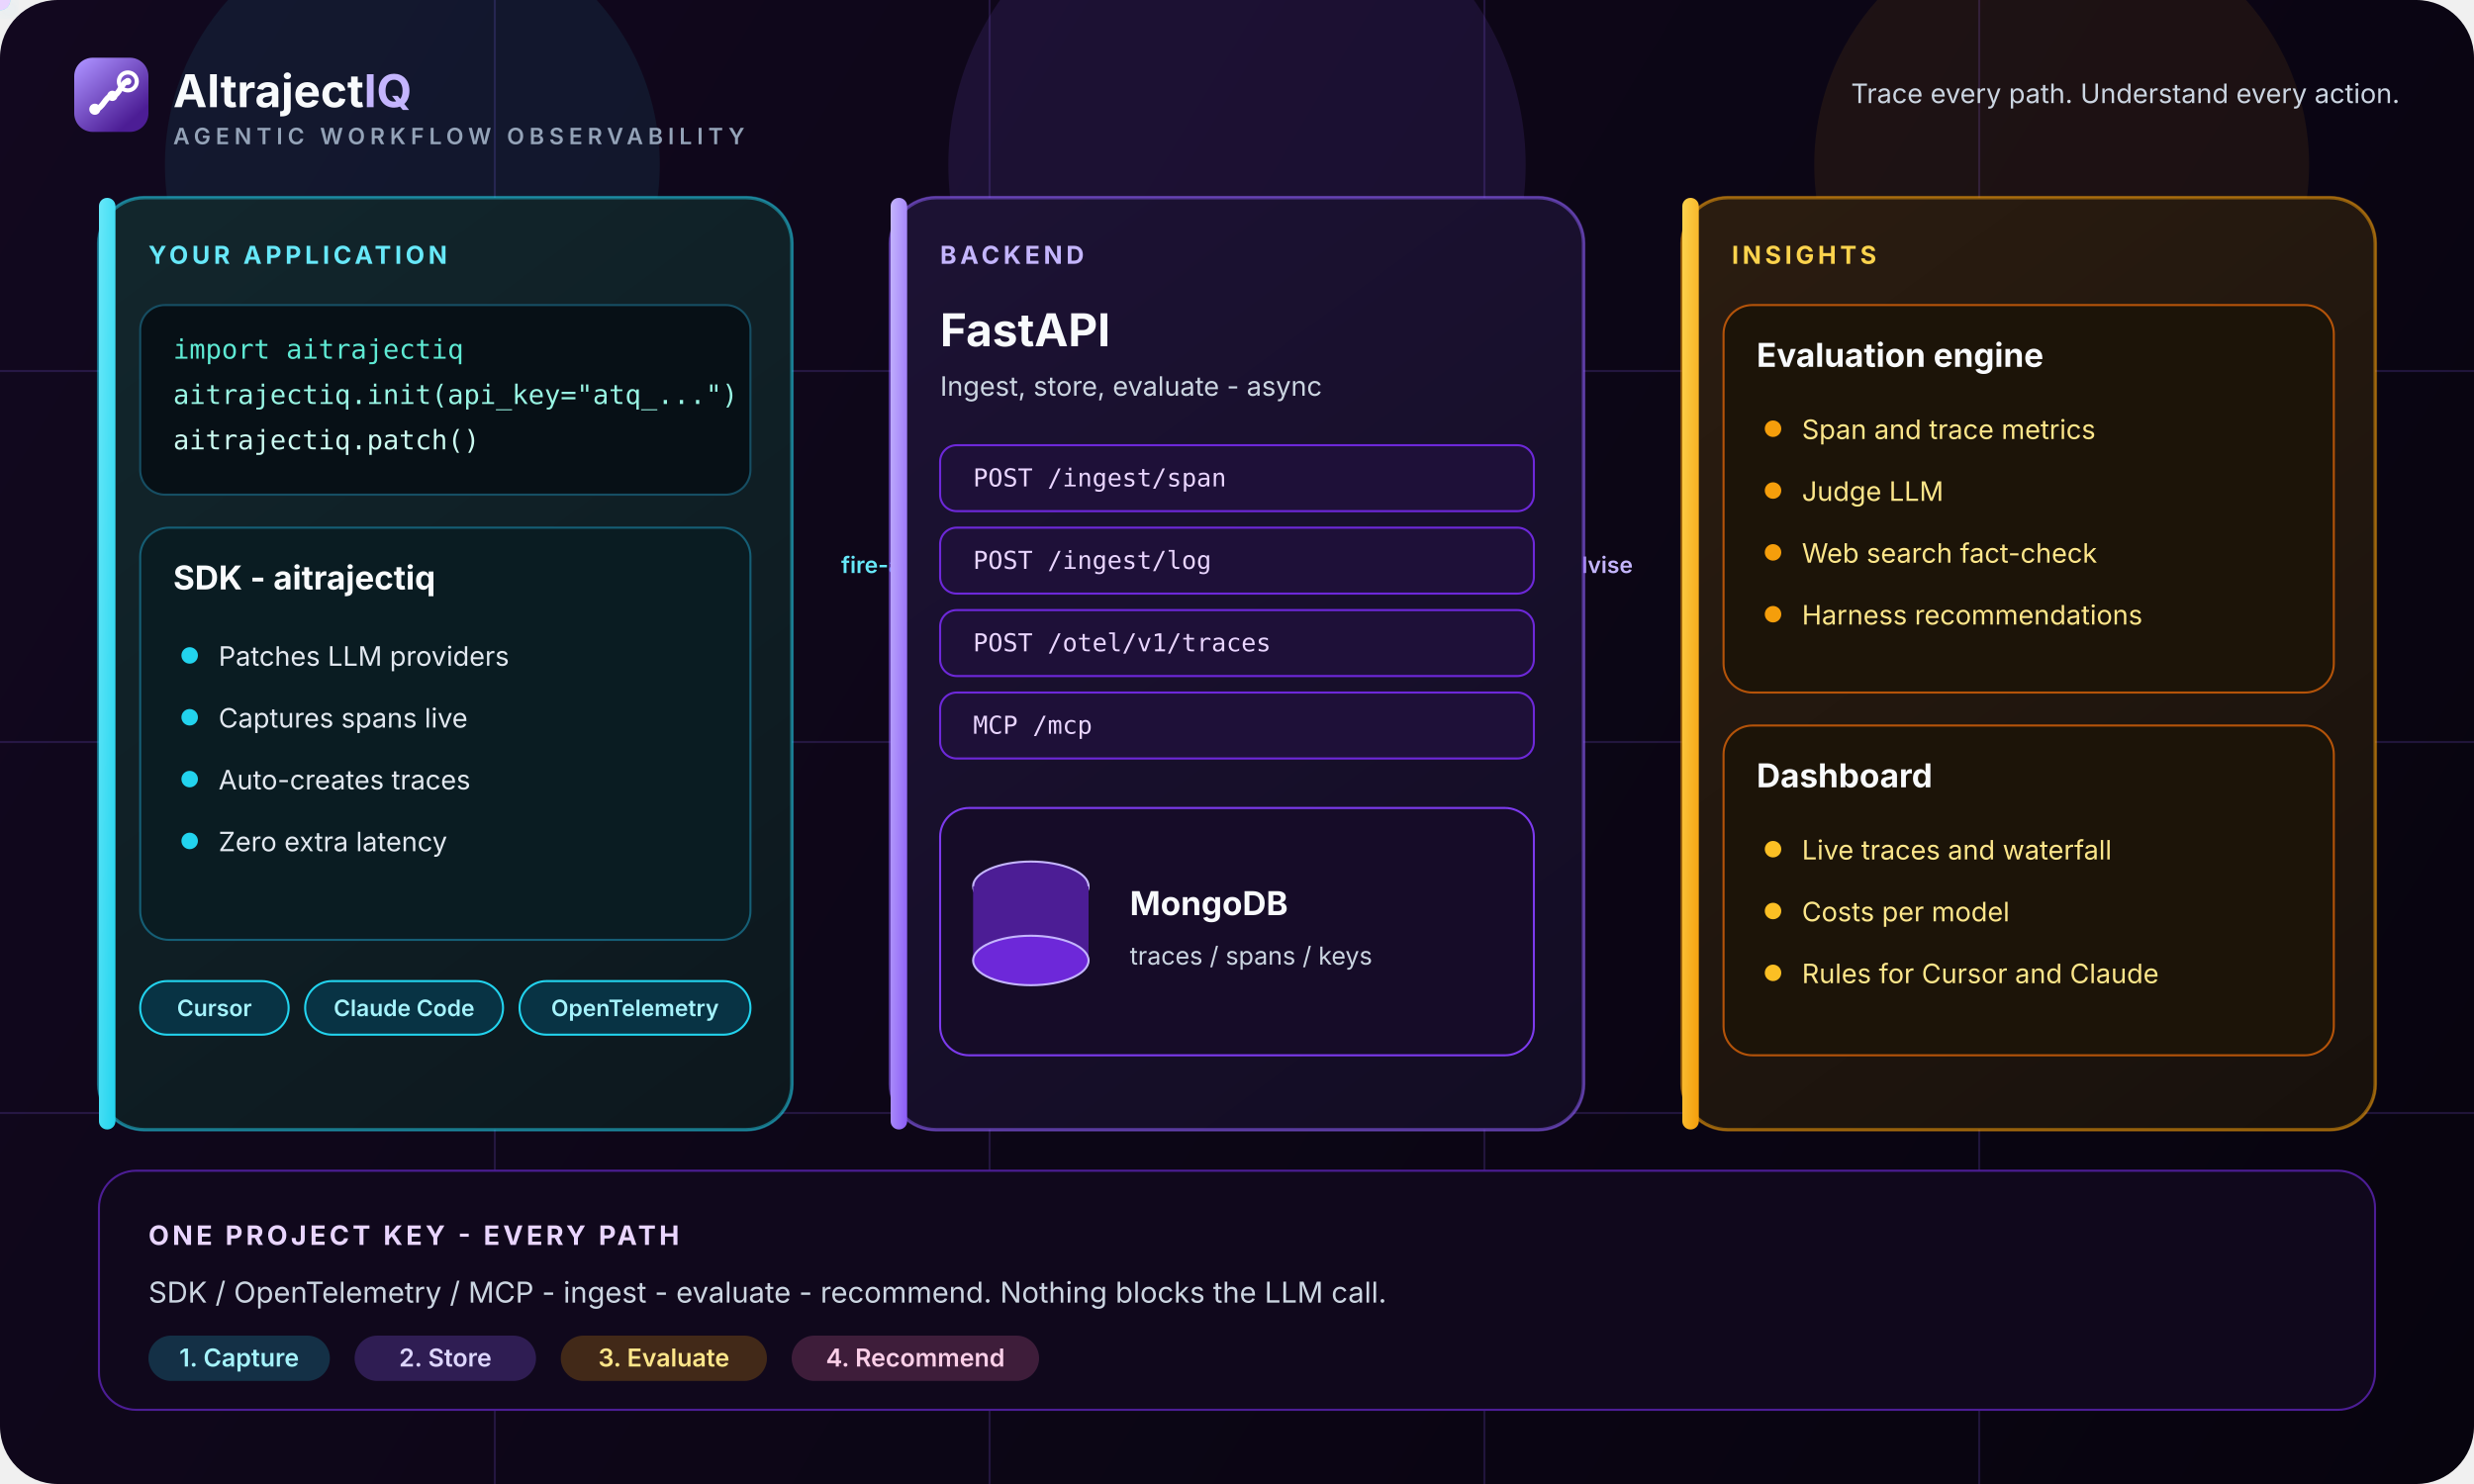
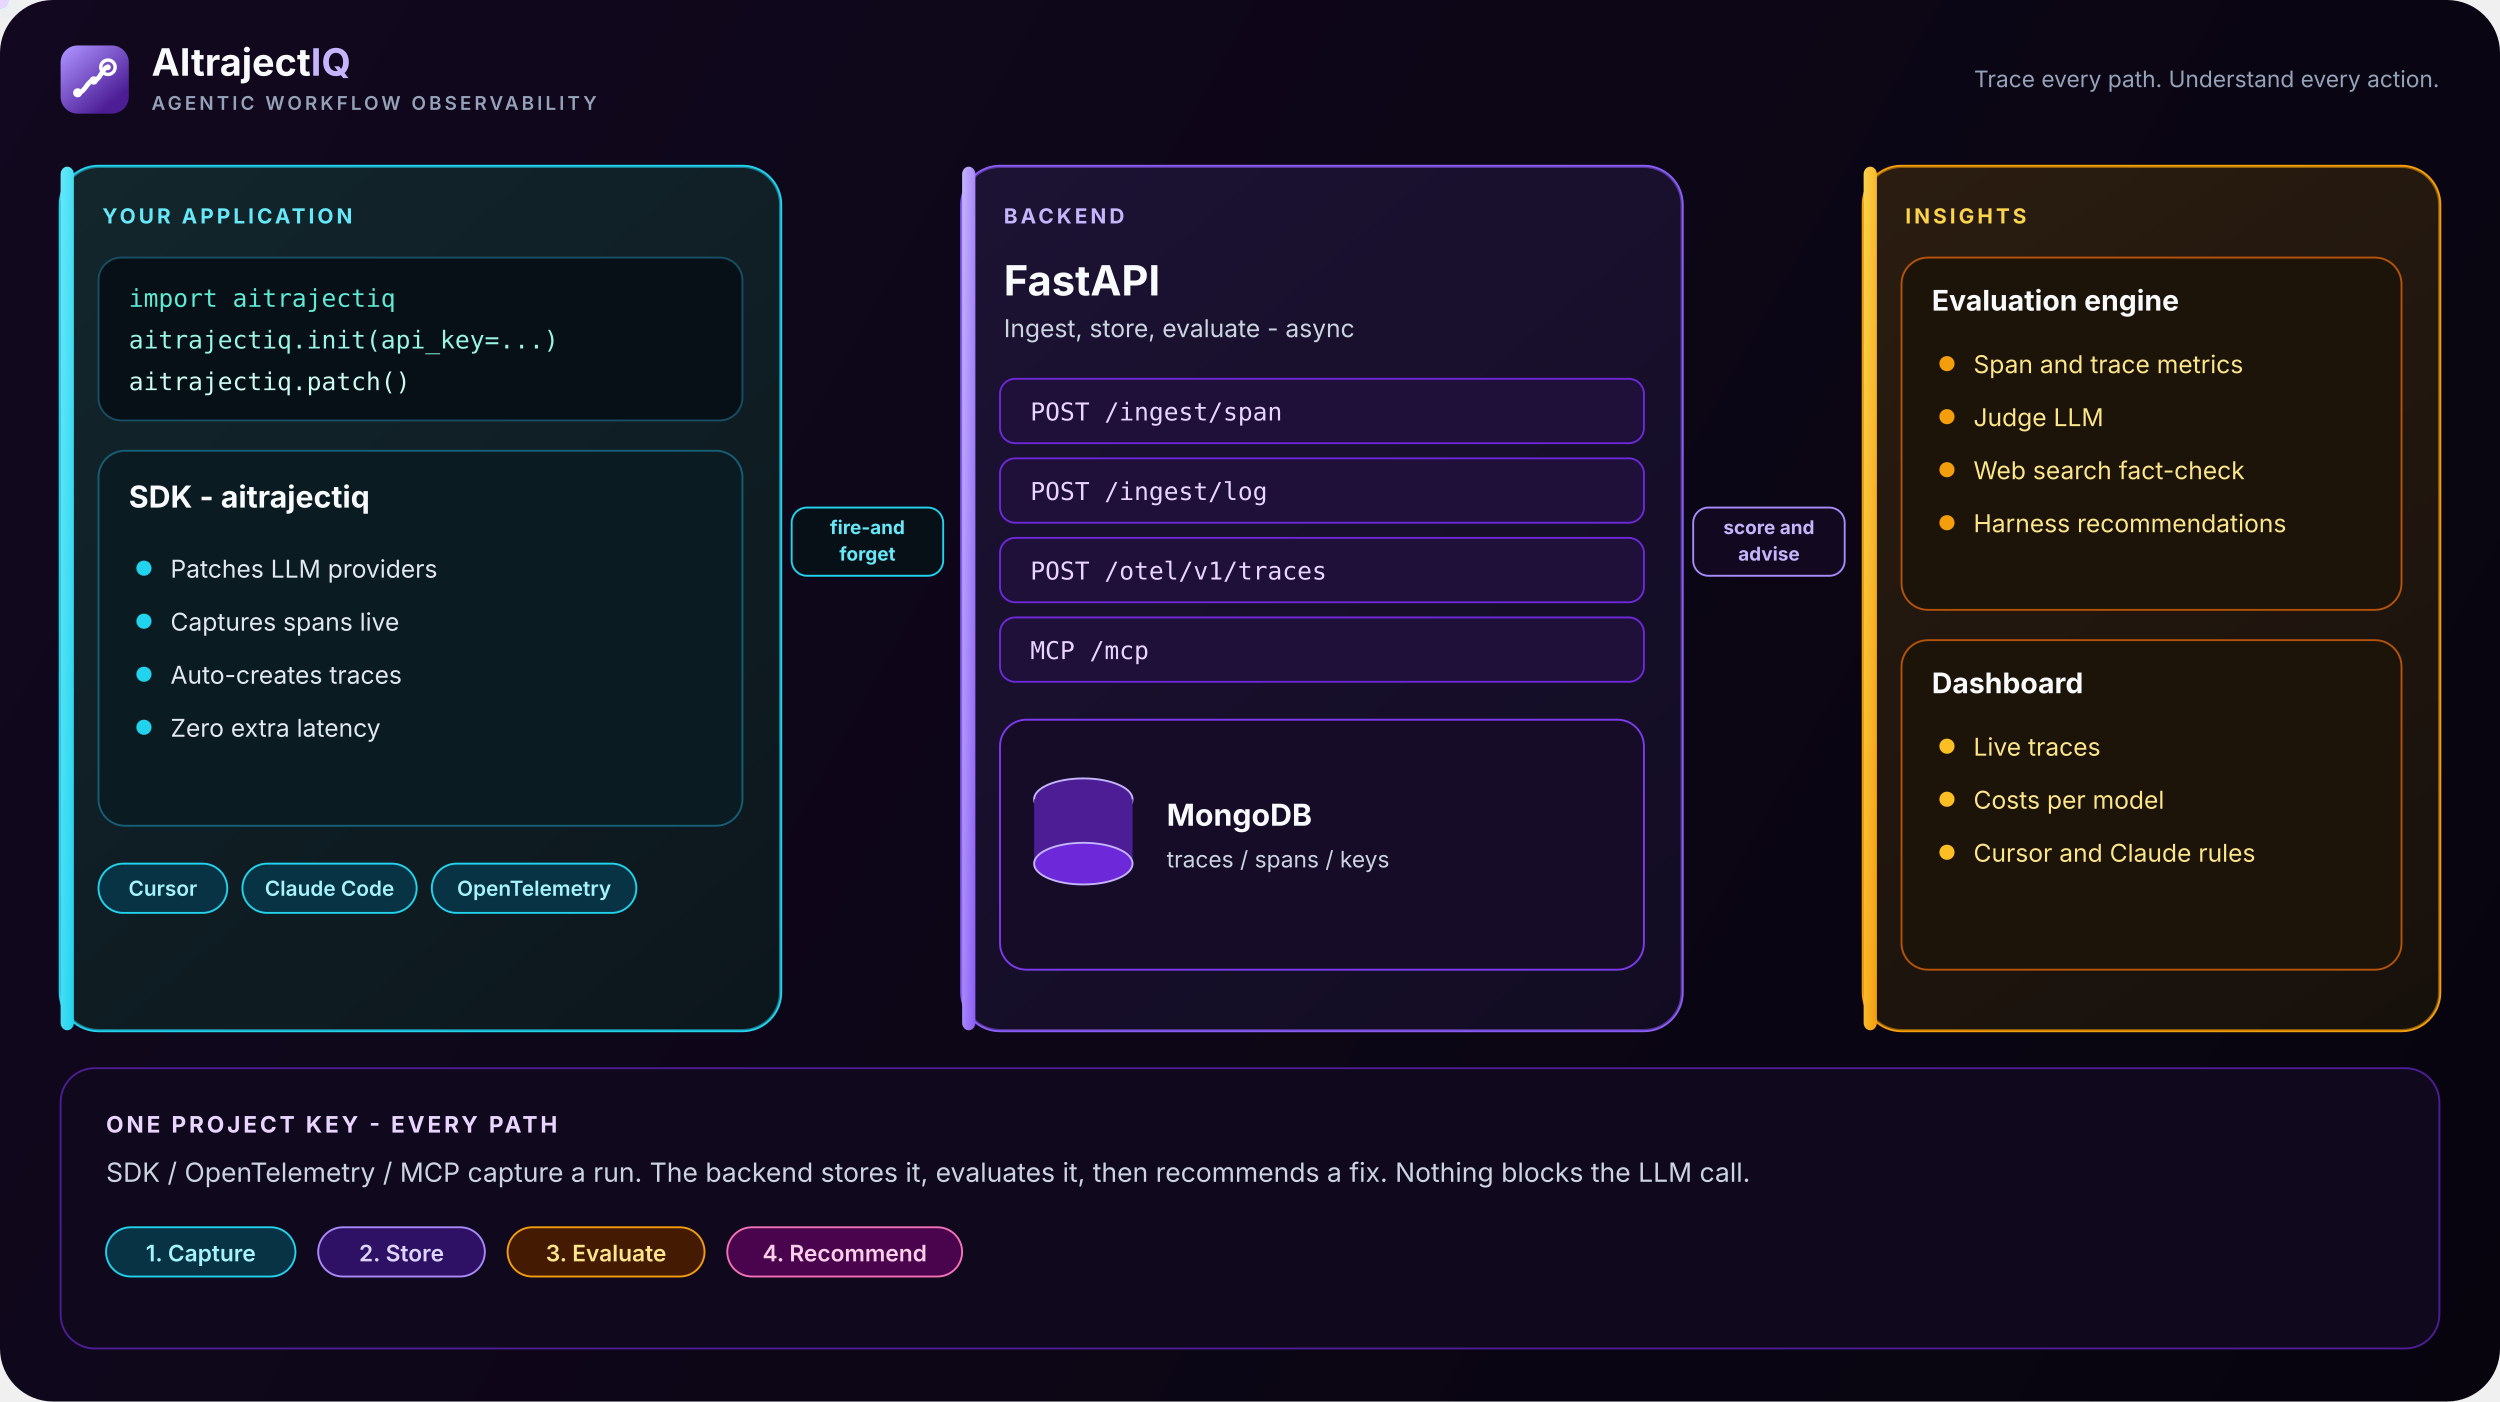
- <svg xmlns="http://www.w3.org/2000/svg" viewBox="0 0 1200 720" role="img" aria-labelledby="title desc">
+ <svg xmlns="http://www.w3.org/2000/svg" viewBox="0 0 1320 740" role="img" aria-labelledby="title desc">
  <defs>
-     <linearGradient id="page" x1="0" y1="0" x2="1200" y2="720" gradientUnits="userSpaceOnUse">
+     <linearGradient id="page" x1="0" y1="0" x2="1320" y2="740" gradientUnits="userSpaceOnUse">
      <stop offset="0" stop-color="#12081f" />
      <stop offset="1" stop-color="#07040e" />
    </linearGradient>
    <linearGradient id="mark" x1="4" y1="2" x2="28" y2="30" gradientUnits="userSpaceOnUse">
      <stop offset="0" stop-color="#a78bfa" />
      <stop offset="1" stop-color="#4c1d95" />
    </linearGradient>
-     <linearGradient id="card-app" x1="48" y1="132" x2="384" y2="588" gradientUnits="userSpaceOnUse">
+     <linearGradient id="card-app" x1="32" y1="108" x2="412" y2="560" gradientUnits="userSpaceOnUse">
      <stop offset="0" stop-color="#12262c" />
      <stop offset="1" stop-color="#0c161c" />
    </linearGradient>
-     <linearGradient id="card-back" x1="432" y1="132" x2="768" y2="588" gradientUnits="userSpaceOnUse">
+     <linearGradient id="card-back" x1="508" y1="108" x2="888" y2="560" gradientUnits="userSpaceOnUse">
      <stop offset="0" stop-color="#1c1233" />
      <stop offset="1" stop-color="#120c22" />
    </linearGradient>
-     <linearGradient id="card-ins" x1="816" y1="132" x2="1152" y2="588" gradientUnits="userSpaceOnUse">
+     <linearGradient id="card-ins" x1="984" y1="108" x2="1288" y2="560" gradientUnits="userSpaceOnUse">
      <stop offset="0" stop-color="#2a1c10" />
      <stop offset="1" stop-color="#16100c" />
    </linearGradient>
    <linearGradient id="cyan" x1="0" y1="0" x2="1" y2="1">
      <stop offset="0" stop-color="#67e8f9" />
      <stop offset="1" stop-color="#22d3ee" />
    </linearGradient>
    <linearGradient id="violet" x1="0" y1="0" x2="1" y2="1">
      <stop offset="0" stop-color="#c4b5fd" />
      <stop offset="1" stop-color="#8b5cf6" />
    </linearGradient>
    <linearGradient id="amber" x1="0" y1="0" x2="1" y2="1">
      <stop offset="0" stop-color="#fcd34d" />
      <stop offset="1" stop-color="#f59e0b" />
    </linearGradient>
-     <filter id="glow-cyan" x="-40%" y="-40%" width="180%" height="180%">
-       <feGaussianBlur stdDeviation="6" result="b" />
+     <filter id="glow-cyan" x="-50%" y="-50%" width="200%" height="200%">
+       <feGaussianBlur stdDeviation="5" result="b" />
      <feMerge>
        <feMergeNode in="b" />
        <feMergeNode in="SourceGraphic" />
      </feMerge>
    </filter>
-     <filter id="glow-violet" x="-40%" y="-40%" width="180%" height="180%">
-       <feGaussianBlur stdDeviation="7" result="b" />
+     <filter id="glow-violet" x="-50%" y="-50%" width="200%" height="200%">
+       <feGaussianBlur stdDeviation="5" result="b" />
      <feMerge>
        <feMergeNode in="b" />
        <feMergeNode in="SourceGraphic" />
      </feMerge>
    </filter>
-     <marker id="arrow-cyan" viewBox="0 0 10 10" refX="8" refY="5" markerWidth="8" markerHeight="8" orient="auto-start-reverse">
+     <marker id="arrow-cyan" viewBox="0 0 10 10" refX="9" refY="5" markerWidth="7" markerHeight="7" orient="auto-start-reverse">
      <path d="M0 0 L10 5 L0 10 z" fill="#67e8f9" />
    </marker>
-     <marker id="arrow-violet" viewBox="0 0 10 10" refX="8" refY="5" markerWidth="8" markerHeight="8" orient="auto-start-reverse">
+     <marker id="arrow-violet" viewBox="0 0 10 10" refX="9" refY="5" markerWidth="7" markerHeight="7" orient="auto-start-reverse">
      <path d="M0 0 L10 5 L0 10 z" fill="#c4b5fd" />
    </marker>
    <style type="text/css">
      
-       .flow { stroke-dasharray: 10 14; animation: dash 1.4s linear infinite; }
-       .flow-slow { stroke-dasharray: 8 16; animation: dash 2.2s linear infinite; }
+       .flow { stroke-dasharray: 8 12; animation: dash 1.4s linear infinite; }
+       .flow-slow { stroke-dasharray: 8 14; animation: dash 2s linear infinite; }
      .pulse { animation: pulse 2.4s ease-in-out infinite; }
      .pulse-2 { animation: pulse 2.4s ease-in-out 0.8s infinite; }
      .pulse-3 { animation: pulse 2.4s ease-in-out 1.6s infinite; }
-       .chip { animation: chip 3s ease-in-out infinite; }
-       @keyframes dash { to { stroke-dashoffset: -24; } }
+       @keyframes dash { to { stroke-dashoffset: -20; } }
      @keyframes pulse {
-         0%, 100% { opacity: 0.35; }
-         50% { opacity: 1; }
-       }
-       @keyframes chip {
-         0%, 100% { opacity: 0.7; }
-         50% { opacity: 1; }
+         0%, 100% { opacity: 0.28; }
+         50% { opacity: 0.85; }
      }
      
    </style>
  </defs>
-   <rect width="1200" height="720" rx="28" fill="url(#page)" />
-   <g opacity="0.18" stroke="#8b5cf6" stroke-width="1">
-     <path d="M0 180 H1200 M0 360 H1200 M0 540 H1200 M240 0 V720 M480 0 V720 M720 0 V720 M960 0 V720" />
+   <rect width="1320" height="740" rx="28" fill="url(#page)" />
+   <g transform="translate(32 24)">
+     <rect width="36" height="36" rx="9" fill="url(#mark)" />
+     <path d="M9 25C13 25 14 18.5 17.5 18.5S22 11.5 25 11.5" fill="none" stroke="#fff" stroke-width="2.5" stroke-linecap="round" />
+     <circle cx="9" cy="25" r="2.4" fill="#fff" />
+     <circle cx="17.5" cy="18.5" r="2.2" fill="#fff" />
+     <circle cx="25" cy="11.5" r="3.8" fill="none" stroke="#fff" stroke-width="1.8" />
+     <circle cx="25" cy="11.5" r="1.5" fill="#fff" />
+     <text x="48" y="16" fill="#f8fafc" font-family="Segoe UI, Inter, Arial, sans-serif" font-size="20" font-weight="700">AItraject<tspan fill="#c4b5fd">IQ</tspan>
+     </text>
+     <text x="48" y="34" fill="#94a3b8" font-family="Segoe UI, Inter, Arial, sans-serif" font-size="10" font-weight="600" letter-spacing="1.6">AGENTIC WORKFLOW OBSERVABILITY</text>
  </g>
-   <circle class="pulse" cx="200" cy="80" r="120" fill="#22d3ee" opacity="0.08" />
-   <circle class="pulse-2" cx="600" cy="80" r="140" fill="#8b5cf6" opacity="0.12" />
-   <circle class="pulse-3" cx="1000" cy="80" r="120" fill="#f59e0b" opacity="0.08" />
-   <g transform="translate(36 28)">
-     <rect width="36" height="36" rx="9" fill="url(#mark)" />
-     <g transform="translate(2 2) scale(1)">
-       <path d="M8 23C12 23 13 16.5 16.5 16.5S21 9.5 24 9.5" fill="none" stroke="#fff" stroke-width="2.75" stroke-linecap="round" />
-       <circle cx="8" cy="23" r="2.7" fill="#fff" />
-       <circle cx="16.5" cy="16.5" r="2.5" fill="#fff" />
-       <circle cx="24" cy="9.5" r="4.35" fill="none" stroke="#fff" stroke-width="2" />
-       <circle cx="24" cy="9.5" r="1.7" fill="#fff" />
-     </g>
-     <text x="48" y="24" fill="#f8fafc" font-family="Segoe UI, Inter, Arial, sans-serif" font-size="22" font-weight="700">AItraject<tspan fill="#c4b5fd">IQ</tspan>
-     </text>
-     <text x="48" y="42" fill="#94a3b8" font-family="Segoe UI, Inter, Arial, sans-serif" font-size="11" font-weight="600" letter-spacing="2.4">AGENTIC WORKFLOW OBSERVABILITY</text>
+   <text x="1288" y="46" text-anchor="end" fill="#94a3b8" font-family="Segoe UI, Inter, Arial, sans-serif" font-size="12">Trace every path. Understand every action.</text>
+   <g class="pulse">
+     <rect x="32" y="88" width="380" height="456" rx="20" fill="none" stroke="#22d3ee" stroke-width="2" />
  </g>
-   <text x="1164" y="50" text-anchor="end" fill="#cbd5e1" font-family="Segoe UI, Inter, Arial, sans-serif" font-size="13">Trace every path. Understand every action.</text>
-   <path id="p1" d="M384 300 C408 300 408 300 432 300" fill="none" stroke="#67e8f9" stroke-width="3" marker-end="url(#arrow-cyan)" class="flow" filter="url(#glow-cyan)" />
-   <path id="p2" d="M768 300 C792 300 792 300 816 300" fill="none" stroke="#c4b5fd" stroke-width="3" marker-end="url(#arrow-violet)" class="flow-slow" filter="url(#glow-violet)" />
-   <circle r="5" fill="#67e8f9" filter="url(#glow-cyan)">
-     <animateMotion dur="1.6s" repeatCount="indefinite" path="M384 300 C408 300 408 300 432 300" />
+   <rect x="32" y="88" width="380" height="456" rx="20" fill="url(#card-app)" stroke="#22d3ee" stroke-opacity="0.5" stroke-width="1.4" />
+   <rect x="32" y="88" width="7" height="456" rx="4" fill="url(#cyan)" />
+   <text x="54" y="118" fill="#67e8f9" font-family="Segoe UI, Inter, Arial, sans-serif" font-size="11" font-weight="700" letter-spacing="1.6">YOUR APPLICATION</text>
+   <rect x="52" y="136" width="340" height="86" rx="12" fill="#071016" stroke="#164e63" />
+   <text x="68" y="162" fill="#5eead4" font-family="Consolas, ui-monospace, monospace" font-size="13">import aitrajectiq</text>
+   <text x="68" y="184" fill="#99f6e4" font-family="Consolas, ui-monospace, monospace" font-size="13">aitrajectiq.init(api_key=...)</text>
+   <text x="68" y="206" fill="#ccfbf1" font-family="Consolas, ui-monospace, monospace" font-size="13">aitrajectiq.patch()</text>
+   <rect x="52" y="238" width="340" height="198" rx="14" fill="#0a1c22" stroke="#155e75" />
+   <text x="68" y="268" fill="#f8fafc" font-family="Segoe UI, Inter, Arial, sans-serif" font-size="16" font-weight="700">SDK - aitrajectiq</text>
+   <circle cx="76" cy="300" r="4" fill="#22d3ee" />
+   <text x="90" y="305" fill="#e2e8f0" font-family="Segoe UI, Inter, Arial, sans-serif" font-size="13">Patches LLM providers</text>
+   <circle cx="76" cy="328" r="4" fill="#22d3ee" />
+   <text x="90" y="333" fill="#e2e8f0" font-family="Segoe UI, Inter, Arial, sans-serif" font-size="13">Captures spans live</text>
+   <circle cx="76" cy="356" r="4" fill="#22d3ee" />
+   <text x="90" y="361" fill="#e2e8f0" font-family="Segoe UI, Inter, Arial, sans-serif" font-size="13">Auto-creates traces</text>
+   <circle cx="76" cy="384" r="4" fill="#22d3ee" />
+   <text x="90" y="389" fill="#e2e8f0" font-family="Segoe UI, Inter, Arial, sans-serif" font-size="13">Zero extra latency</text>
+   <g font-family="Segoe UI, Inter, Arial, sans-serif" font-size="11" font-weight="600">
+     <rect x="52" y="456" width="68" height="26" rx="13" fill="#083344" stroke="#22d3ee" />
+     <text x="86" y="473" text-anchor="middle" fill="#a5f3fc">Cursor</text>
+     <rect x="128" y="456" width="92" height="26" rx="13" fill="#083344" stroke="#22d3ee" />
+     <text x="174" y="473" text-anchor="middle" fill="#a5f3fc">Claude Code</text>
+     <rect x="228" y="456" width="108" height="26" rx="13" fill="#083344" stroke="#22d3ee" />
+     <text x="282" y="473" text-anchor="middle" fill="#a5f3fc">OpenTelemetry</text>
+   </g>
+   <g class="pulse-2">
+     <rect x="508" y="88" width="380" height="456" rx="20" fill="none" stroke="#8b5cf6" stroke-width="2" />
+   </g>
+   <rect x="508" y="88" width="380" height="456" rx="20" fill="url(#card-back)" stroke="#8b5cf6" stroke-opacity="0.5" stroke-width="1.4" />
+   <rect x="508" y="88" width="7" height="456" rx="4" fill="url(#violet)" />
+   <text x="530" y="118" fill="#c4b5fd" font-family="Segoe UI, Inter, Arial, sans-serif" font-size="11" font-weight="700" letter-spacing="1.6">BACKEND</text>
+   <text x="530" y="156" fill="#f8fafc" font-family="Segoe UI, Inter, Arial, sans-serif" font-size="22" font-weight="700">FastAPI</text>
+   <text x="530" y="178" fill="#cbd5e1" font-family="Segoe UI, Inter, Arial, sans-serif" font-size="13">Ingest, store, evaluate - async</text>
+   <g font-family="Consolas, ui-monospace, monospace" font-size="13" fill="#e9d5ff">
+     <rect x="528" y="200" width="340" height="34" rx="8" fill="#1e1038" stroke="#6d28d9" />
+     <text x="544" y="222">POST /ingest/span</text>
+     <rect x="528" y="242" width="340" height="34" rx="8" fill="#1e1038" stroke="#6d28d9" />
+     <text x="544" y="264">POST /ingest/log</text>
+     <rect x="528" y="284" width="340" height="34" rx="8" fill="#1e1038" stroke="#6d28d9" />
+     <text x="544" y="306">POST /otel/v1/traces</text>
+     <rect x="528" y="326" width="340" height="34" rx="8" fill="#1e1038" stroke="#6d28d9" />
+     <text x="544" y="348">MCP /mcp</text>
+   </g>
+   <rect x="528" y="380" width="340" height="132" rx="14" fill="#160c28" stroke="#7c3aed" />
+   <ellipse cx="572" cy="422" rx="26" ry="11" fill="#4c1d95" stroke="#c4b5fd" />
+   <rect x="546" y="422" width="52" height="34" fill="#4c1d95" />
+   <ellipse cx="572" cy="456" rx="26" ry="11" fill="#6d28d9" stroke="#c4b5fd" />
+   <text x="616" y="436" fill="#f8fafc" font-family="Segoe UI, Inter, Arial, sans-serif" font-size="16" font-weight="700">MongoDB</text>
+   <text x="616" y="458" fill="#cbd5e1" font-family="Segoe UI, Inter, Arial, sans-serif" font-size="12">traces / spans / keys</text>
+   <g class="pulse-3">
+     <rect x="984" y="88" width="304" height="456" rx="20" fill="none" stroke="#f59e0b" stroke-width="2" />
+   </g>
+   <rect x="984" y="88" width="304" height="456" rx="20" fill="url(#card-ins)" stroke="#f59e0b" stroke-opacity="0.5" stroke-width="1.4" />
+   <rect x="984" y="88" width="7" height="456" rx="4" fill="url(#amber)" />
+   <text x="1006" y="118" fill="#fcd34d" font-family="Segoe UI, Inter, Arial, sans-serif" font-size="11" font-weight="700" letter-spacing="1.6">INSIGHTS</text>
+   <rect x="1004" y="136" width="264" height="186" rx="14" fill="#1c1408" stroke="#b45309" />
+   <text x="1020" y="164" fill="#f8fafc" font-family="Segoe UI, Inter, Arial, sans-serif" font-size="15" font-weight="700">Evaluation engine</text>
+   <circle cx="1028" cy="192" r="4" fill="#f59e0b" />
+   <text x="1042" y="197" fill="#fde68a" font-family="Segoe UI, Inter, Arial, sans-serif" font-size="13">Span and trace metrics</text>
+   <circle cx="1028" cy="220" r="4" fill="#f59e0b" />
+   <text x="1042" y="225" fill="#fde68a" font-family="Segoe UI, Inter, Arial, sans-serif" font-size="13">Judge LLM</text>
+   <circle cx="1028" cy="248" r="4" fill="#f59e0b" />
+   <text x="1042" y="253" fill="#fde68a" font-family="Segoe UI, Inter, Arial, sans-serif" font-size="13">Web search fact-check</text>
+   <circle cx="1028" cy="276" r="4" fill="#f59e0b" />
+   <text x="1042" y="281" fill="#fde68a" font-family="Segoe UI, Inter, Arial, sans-serif" font-size="13">Harness recommendations</text>
+   <rect x="1004" y="338" width="264" height="174" rx="14" fill="#1c1408" stroke="#b45309" />
+   <text x="1020" y="366" fill="#f8fafc" font-family="Segoe UI, Inter, Arial, sans-serif" font-size="15" font-weight="700">Dashboard</text>
+   <circle cx="1028" cy="394" r="4" fill="#fbbf24" />
+   <text x="1042" y="399" fill="#fde68a" font-family="Segoe UI, Inter, Arial, sans-serif" font-size="13">Live traces</text>
+   <circle cx="1028" cy="422" r="4" fill="#fbbf24" />
+   <text x="1042" y="427" fill="#fde68a" font-family="Segoe UI, Inter, Arial, sans-serif" font-size="13">Costs per model</text>
+   <circle cx="1028" cy="450" r="4" fill="#fbbf24" />
+   <text x="1042" y="455" fill="#fde68a" font-family="Segoe UI, Inter, Arial, sans-serif" font-size="13">Cursor and Claude rules</text>
+   <path d="M414 318 L496 318" fill="none" stroke="#67e8f9" stroke-width="3" marker-end="url(#arrow-cyan)" class="flow" filter="url(#glow-cyan)" />
+   <circle r="4.5" fill="#67e8f9" filter="url(#glow-cyan)">
+     <animateMotion dur="1.6s" repeatCount="indefinite" path="M414 318 L496 318" />
  </circle>
-   <circle r="5" fill="#e9d5ff" filter="url(#glow-violet)">
-     <animateMotion dur="2s" repeatCount="indefinite" path="M768 300 C792 300 792 300 816 300" />
+   <rect x="418" y="268" width="80" height="36" rx="8" fill="#071016" stroke="#22d3ee" />
+   <text x="458" y="282" text-anchor="middle" fill="#67e8f9" font-family="Segoe UI, Inter, Arial, sans-serif" font-size="10" font-weight="700">fire-and</text>
+   <text x="458" y="296" text-anchor="middle" fill="#67e8f9" font-family="Segoe UI, Inter, Arial, sans-serif" font-size="10" font-weight="700">forget</text>
+   <path d="M890 318 L972 318" fill="none" stroke="#c4b5fd" stroke-width="3" marker-end="url(#arrow-violet)" class="flow-slow" filter="url(#glow-violet)" />
+   <circle r="4.5" fill="#e9d5ff" filter="url(#glow-violet)">
+     <animateMotion dur="2s" repeatCount="indefinite" path="M890 318 L972 318" />
  </circle>
-   <text x="408" y="278" fill="#67e8f9" font-family="Segoe UI, Inter, Arial, sans-serif" font-size="11" font-weight="600">fire-and-forget</text>
-   <text x="792" y="278" text-anchor="end" fill="#c4b5fd" font-family="Segoe UI, Inter, Arial, sans-serif" font-size="11" font-weight="600">score and advise</text>
-   <g class="pulse" opacity="0.9">
-     <rect x="48" y="96" width="336" height="452" rx="22" fill="none" stroke="#22d3ee" stroke-width="2" opacity="0.35" />
-   </g>
-   <rect x="48" y="96" width="336" height="452" rx="22" fill="url(#card-app)" stroke="#22d3ee" stroke-opacity="0.45" stroke-width="1.5" />
-   <rect x="48" y="96" width="8" height="452" rx="4" fill="url(#cyan)" />
-   <text x="72" y="128" fill="#67e8f9" font-family="Segoe UI, Inter, Arial, sans-serif" font-size="12" font-weight="700" letter-spacing="1.8">YOUR APPLICATION</text>
-   <rect x="68" y="148" width="296" height="92" rx="12" fill="#071016" stroke="#164e63" />
-   <text x="84" y="174" fill="#5eead4" font-family="Consolas, ui-monospace, monospace" font-size="13">import aitrajectiq</text>
-   <text x="84" y="196" fill="#99f6e4" font-family="Consolas, ui-monospace, monospace" font-size="13">aitrajectiq.init(api_key="atq_...")</text>
-   <text x="84" y="218" fill="#ccfbf1" font-family="Consolas, ui-monospace, monospace" font-size="13">aitrajectiq.patch()</text>
-   <rect x="68" y="256" width="296" height="200" rx="14" fill="#0a1c22" stroke="#155e75" />
-   <text x="84" y="286" fill="#f8fafc" font-family="Segoe UI, Inter, Arial, sans-serif" font-size="16" font-weight="700">SDK - aitrajectiq</text>
-   <circle cx="92" cy="318" r="4" fill="#22d3ee" />
-   <text x="106" y="323" fill="#e2e8f0" font-family="Segoe UI, Inter, Arial, sans-serif" font-size="13">Patches LLM providers</text>
-   <circle cx="92" cy="348" r="4" fill="#22d3ee" />
-   <text x="106" y="353" fill="#e2e8f0" font-family="Segoe UI, Inter, Arial, sans-serif" font-size="13">Captures spans live</text>
-   <circle cx="92" cy="378" r="4" fill="#22d3ee" />
-   <text x="106" y="383" fill="#e2e8f0" font-family="Segoe UI, Inter, Arial, sans-serif" font-size="13">Auto-creates traces</text>
-   <circle cx="92" cy="408" r="4" fill="#22d3ee" />
-   <text x="106" y="413" fill="#e2e8f0" font-family="Segoe UI, Inter, Arial, sans-serif" font-size="13">Zero extra latency</text>
-   <g font-family="Segoe UI, Inter, Arial, sans-serif" font-size="11" font-weight="600" class="chip">
-     <rect x="68" y="476" width="72" height="26" rx="13" fill="#083344" stroke="#22d3ee" />
-     <text x="104" y="493" text-anchor="middle" fill="#a5f3fc">Cursor</text>
-     <rect x="148" y="476" width="96" height="26" rx="13" fill="#083344" stroke="#22d3ee" />
-     <text x="196" y="493" text-anchor="middle" fill="#a5f3fc">Claude Code</text>
-     <rect x="252" y="476" width="112" height="26" rx="13" fill="#083344" stroke="#22d3ee" />
-     <text x="308" y="493" text-anchor="middle" fill="#a5f3fc">OpenTelemetry</text>
-   </g>
-   <g class="pulse-2" opacity="0.9">
-     <rect x="432" y="96" width="336" height="452" rx="22" fill="none" stroke="#8b5cf6" stroke-width="2" opacity="0.4" />
-   </g>
-   <rect x="432" y="96" width="336" height="452" rx="22" fill="url(#card-back)" stroke="#8b5cf6" stroke-opacity="0.5" stroke-width="1.5" />
-   <rect x="432" y="96" width="8" height="452" rx="4" fill="url(#violet)" />
-   <text x="456" y="128" fill="#c4b5fd" font-family="Segoe UI, Inter, Arial, sans-serif" font-size="12" font-weight="700" letter-spacing="1.8">BACKEND</text>
-   <text x="456" y="168" fill="#f8fafc" font-family="Segoe UI, Inter, Arial, sans-serif" font-size="22" font-weight="700">FastAPI</text>
-   <text x="456" y="192" fill="#cbd5e1" font-family="Segoe UI, Inter, Arial, sans-serif" font-size="13">Ingest, store, evaluate - async</text>
-   <g font-family="Consolas, ui-monospace, monospace" font-size="12" fill="#e9d5ff">
-     <rect x="456" y="216" width="288" height="32" rx="8" fill="#1e1038" stroke="#6d28d9" />
-     <text x="472" y="236">POST /ingest/span</text>
-     <rect x="456" y="256" width="288" height="32" rx="8" fill="#1e1038" stroke="#6d28d9" />
-     <text x="472" y="276">POST /ingest/log</text>
-     <rect x="456" y="296" width="288" height="32" rx="8" fill="#1e1038" stroke="#6d28d9" />
-     <text x="472" y="316">POST /otel/v1/traces</text>
-     <rect x="456" y="336" width="288" height="32" rx="8" fill="#1e1038" stroke="#6d28d9" />
-     <text x="472" y="356">MCP  /mcp</text>
-   </g>
-   <rect x="456" y="392" width="288" height="120" rx="14" fill="#160c28" stroke="#7c3aed" />
-   <ellipse cx="500" cy="430" rx="28" ry="12" fill="#4c1d95" stroke="#c4b5fd" />
-   <rect x="472" y="430" width="56" height="36" fill="#4c1d95" />
-   <ellipse cx="500" cy="466" rx="28" ry="12" fill="#6d28d9" stroke="#c4b5fd" />
-   <text x="548" y="444" fill="#f8fafc" font-family="Segoe UI, Inter, Arial, sans-serif" font-size="16" font-weight="700">MongoDB</text>
-   <text x="548" y="468" fill="#cbd5e1" font-family="Segoe UI, Inter, Arial, sans-serif" font-size="12">traces / spans / keys</text>
-   <g class="pulse-3" opacity="0.9">
-     <rect x="816" y="96" width="336" height="452" rx="22" fill="none" stroke="#f59e0b" stroke-width="2" opacity="0.35" />
-   </g>
-   <rect x="816" y="96" width="336" height="452" rx="22" fill="url(#card-ins)" stroke="#f59e0b" stroke-opacity="0.5" stroke-width="1.5" />
-   <rect x="816" y="96" width="8" height="452" rx="4" fill="url(#amber)" />
-   <text x="840" y="128" fill="#fcd34d" font-family="Segoe UI, Inter, Arial, sans-serif" font-size="12" font-weight="700" letter-spacing="1.8">INSIGHTS</text>
-   <rect x="836" y="148" width="296" height="188" rx="14" fill="#1c1408" stroke="#b45309" />
-   <text x="852" y="178" fill="#f8fafc" font-family="Segoe UI, Inter, Arial, sans-serif" font-size="16" font-weight="700">Evaluation engine</text>
-   <circle cx="860" cy="208" r="4" fill="#f59e0b" />
-   <text x="874" y="213" fill="#fde68a" font-family="Segoe UI, Inter, Arial, sans-serif" font-size="13">Span and trace metrics</text>
-   <circle cx="860" cy="238" r="4" fill="#f59e0b" />
-   <text x="874" y="243" fill="#fde68a" font-family="Segoe UI, Inter, Arial, sans-serif" font-size="13">Judge LLM</text>
-   <circle cx="860" cy="268" r="4" fill="#f59e0b" />
-   <text x="874" y="273" fill="#fde68a" font-family="Segoe UI, Inter, Arial, sans-serif" font-size="13">Web search fact-check</text>
-   <circle cx="860" cy="298" r="4" fill="#f59e0b" />
-   <text x="874" y="303" fill="#fde68a" font-family="Segoe UI, Inter, Arial, sans-serif" font-size="13">Harness recommendations</text>
-   <rect x="836" y="352" width="296" height="160" rx="14" fill="#1c1408" stroke="#b45309" />
-   <text x="852" y="382" fill="#f8fafc" font-family="Segoe UI, Inter, Arial, sans-serif" font-size="16" font-weight="700">Dashboard</text>
-   <circle cx="860" cy="412" r="4" fill="#fbbf24" />
-   <text x="874" y="417" fill="#fde68a" font-family="Segoe UI, Inter, Arial, sans-serif" font-size="13">Live traces and waterfall</text>
-   <circle cx="860" cy="442" r="4" fill="#fbbf24" />
-   <text x="874" y="447" fill="#fde68a" font-family="Segoe UI, Inter, Arial, sans-serif" font-size="13">Costs per model</text>
-   <circle cx="860" cy="472" r="4" fill="#fbbf24" />
-   <text x="874" y="477" fill="#fde68a" font-family="Segoe UI, Inter, Arial, sans-serif" font-size="13">Rules for Cursor and Claude</text>
-   <rect x="48" y="568" width="1104" height="116" rx="18" fill="#10081c" stroke="#4c1d95" />
-   <text x="72" y="604" fill="#e9d5ff" font-family="Segoe UI, Inter, Arial, sans-serif" font-size="13" font-weight="700" letter-spacing="1.6">ONE PROJECT KEY  -  EVERY PATH</text>
-   <text x="72" y="632" fill="#cbd5e1" font-family="Segoe UI, Inter, Arial, sans-serif" font-size="14">SDK / OpenTelemetry / MCP  -  ingest  -  evaluate  -  recommend. Nothing blocks the LLM call.</text>
+   <rect x="894" y="268" width="80" height="36" rx="8" fill="#12081f" stroke="#a78bfa" />
+   <text x="934" y="282" text-anchor="middle" fill="#c4b5fd" font-family="Segoe UI, Inter, Arial, sans-serif" font-size="10" font-weight="700">score and</text>
+   <text x="934" y="296" text-anchor="middle" fill="#c4b5fd" font-family="Segoe UI, Inter, Arial, sans-serif" font-size="10" font-weight="700">advise</text>
+   <rect x="32" y="564" width="1256" height="148" rx="18" fill="#10081c" stroke="#4c1d95" />
+   <text x="56" y="598" fill="#e9d5ff" font-family="Segoe UI, Inter, Arial, sans-serif" font-size="12" font-weight="700" letter-spacing="1.5">ONE PROJECT KEY  -  EVERY PATH</text>
+   <text x="56" y="624" fill="#cbd5e1" font-family="Segoe UI, Inter, Arial, sans-serif" font-size="14">SDK / OpenTelemetry / MCP capture a run. The backend stores it, evaluates it, then recommends a fix. Nothing blocks the LLM call.</text>
  <g font-family="Segoe UI, Inter, Arial, sans-serif" font-size="12" font-weight="600">
-     <rect x="72" y="648" width="88" height="22" rx="11" fill="#22d3ee" opacity="0.2" />
-     <text x="116" y="663" text-anchor="middle" fill="#a5f3fc">1. Capture</text>
-     <rect x="172" y="648" width="88" height="22" rx="11" fill="#8b5cf6" opacity="0.25" />
-     <text x="216" y="663" text-anchor="middle" fill="#ddd6fe">2. Store</text>
-     <rect x="272" y="648" width="100" height="22" rx="11" fill="#f59e0b" opacity="0.22" />
-     <text x="322" y="663" text-anchor="middle" fill="#fde68a">3. Evaluate</text>
-     <rect x="384" y="648" width="120" height="22" rx="11" fill="#f472b6" opacity="0.2" />
-     <text x="444" y="663" text-anchor="middle" fill="#fbcfe8">4. Recommend</text>
+     <rect x="56" y="648" width="100" height="26" rx="13" fill="#083344" stroke="#22d3ee" />
+     <text x="106" y="666" text-anchor="middle" fill="#a5f3fc">1. Capture</text>
+     <rect x="168" y="648" width="88" height="26" rx="13" fill="#2e1065" stroke="#a78bfa" />
+     <text x="212" y="666" text-anchor="middle" fill="#ddd6fe">2. Store</text>
+     <rect x="268" y="648" width="104" height="26" rx="13" fill="#451a03" stroke="#f59e0b" />
+     <text x="320" y="666" text-anchor="middle" fill="#fde68a">3. Evaluate</text>
+     <rect x="384" y="648" width="124" height="26" rx="13" fill="#4a044e" stroke="#f472b6" />
+     <text x="446" y="666" text-anchor="middle" fill="#fbcfe8">4. Recommend</text>
  </g>
</svg>
